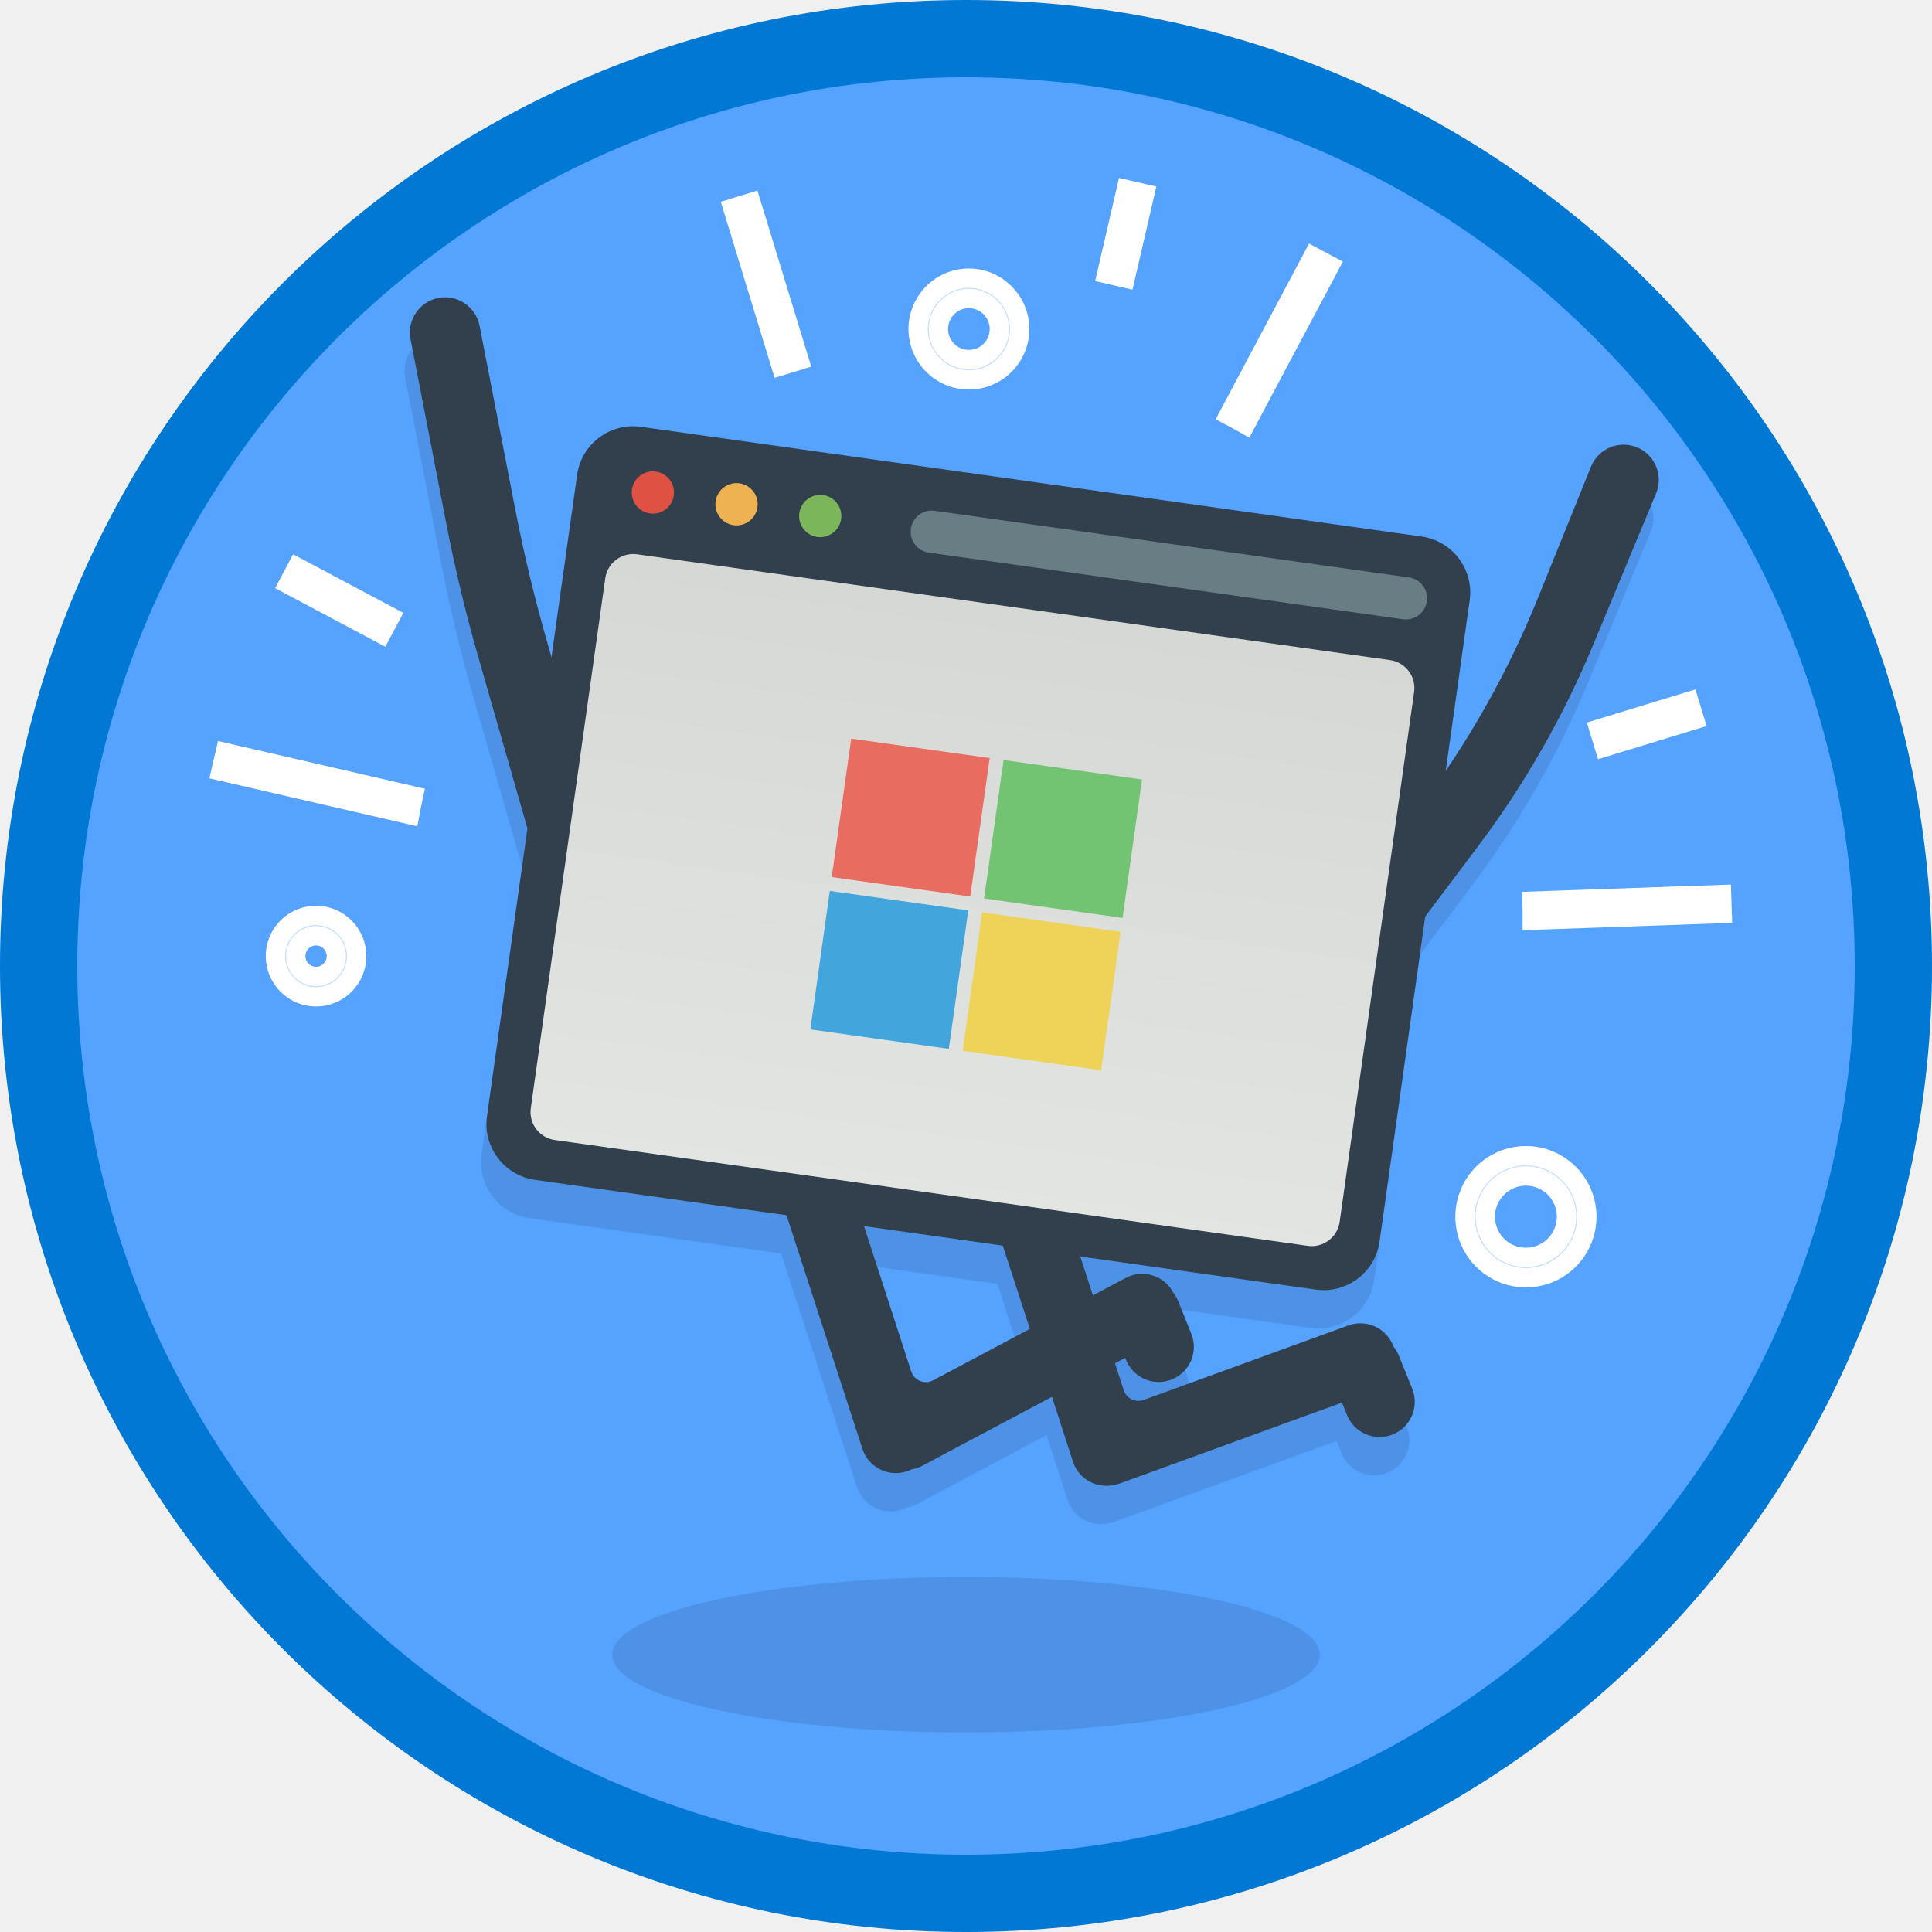
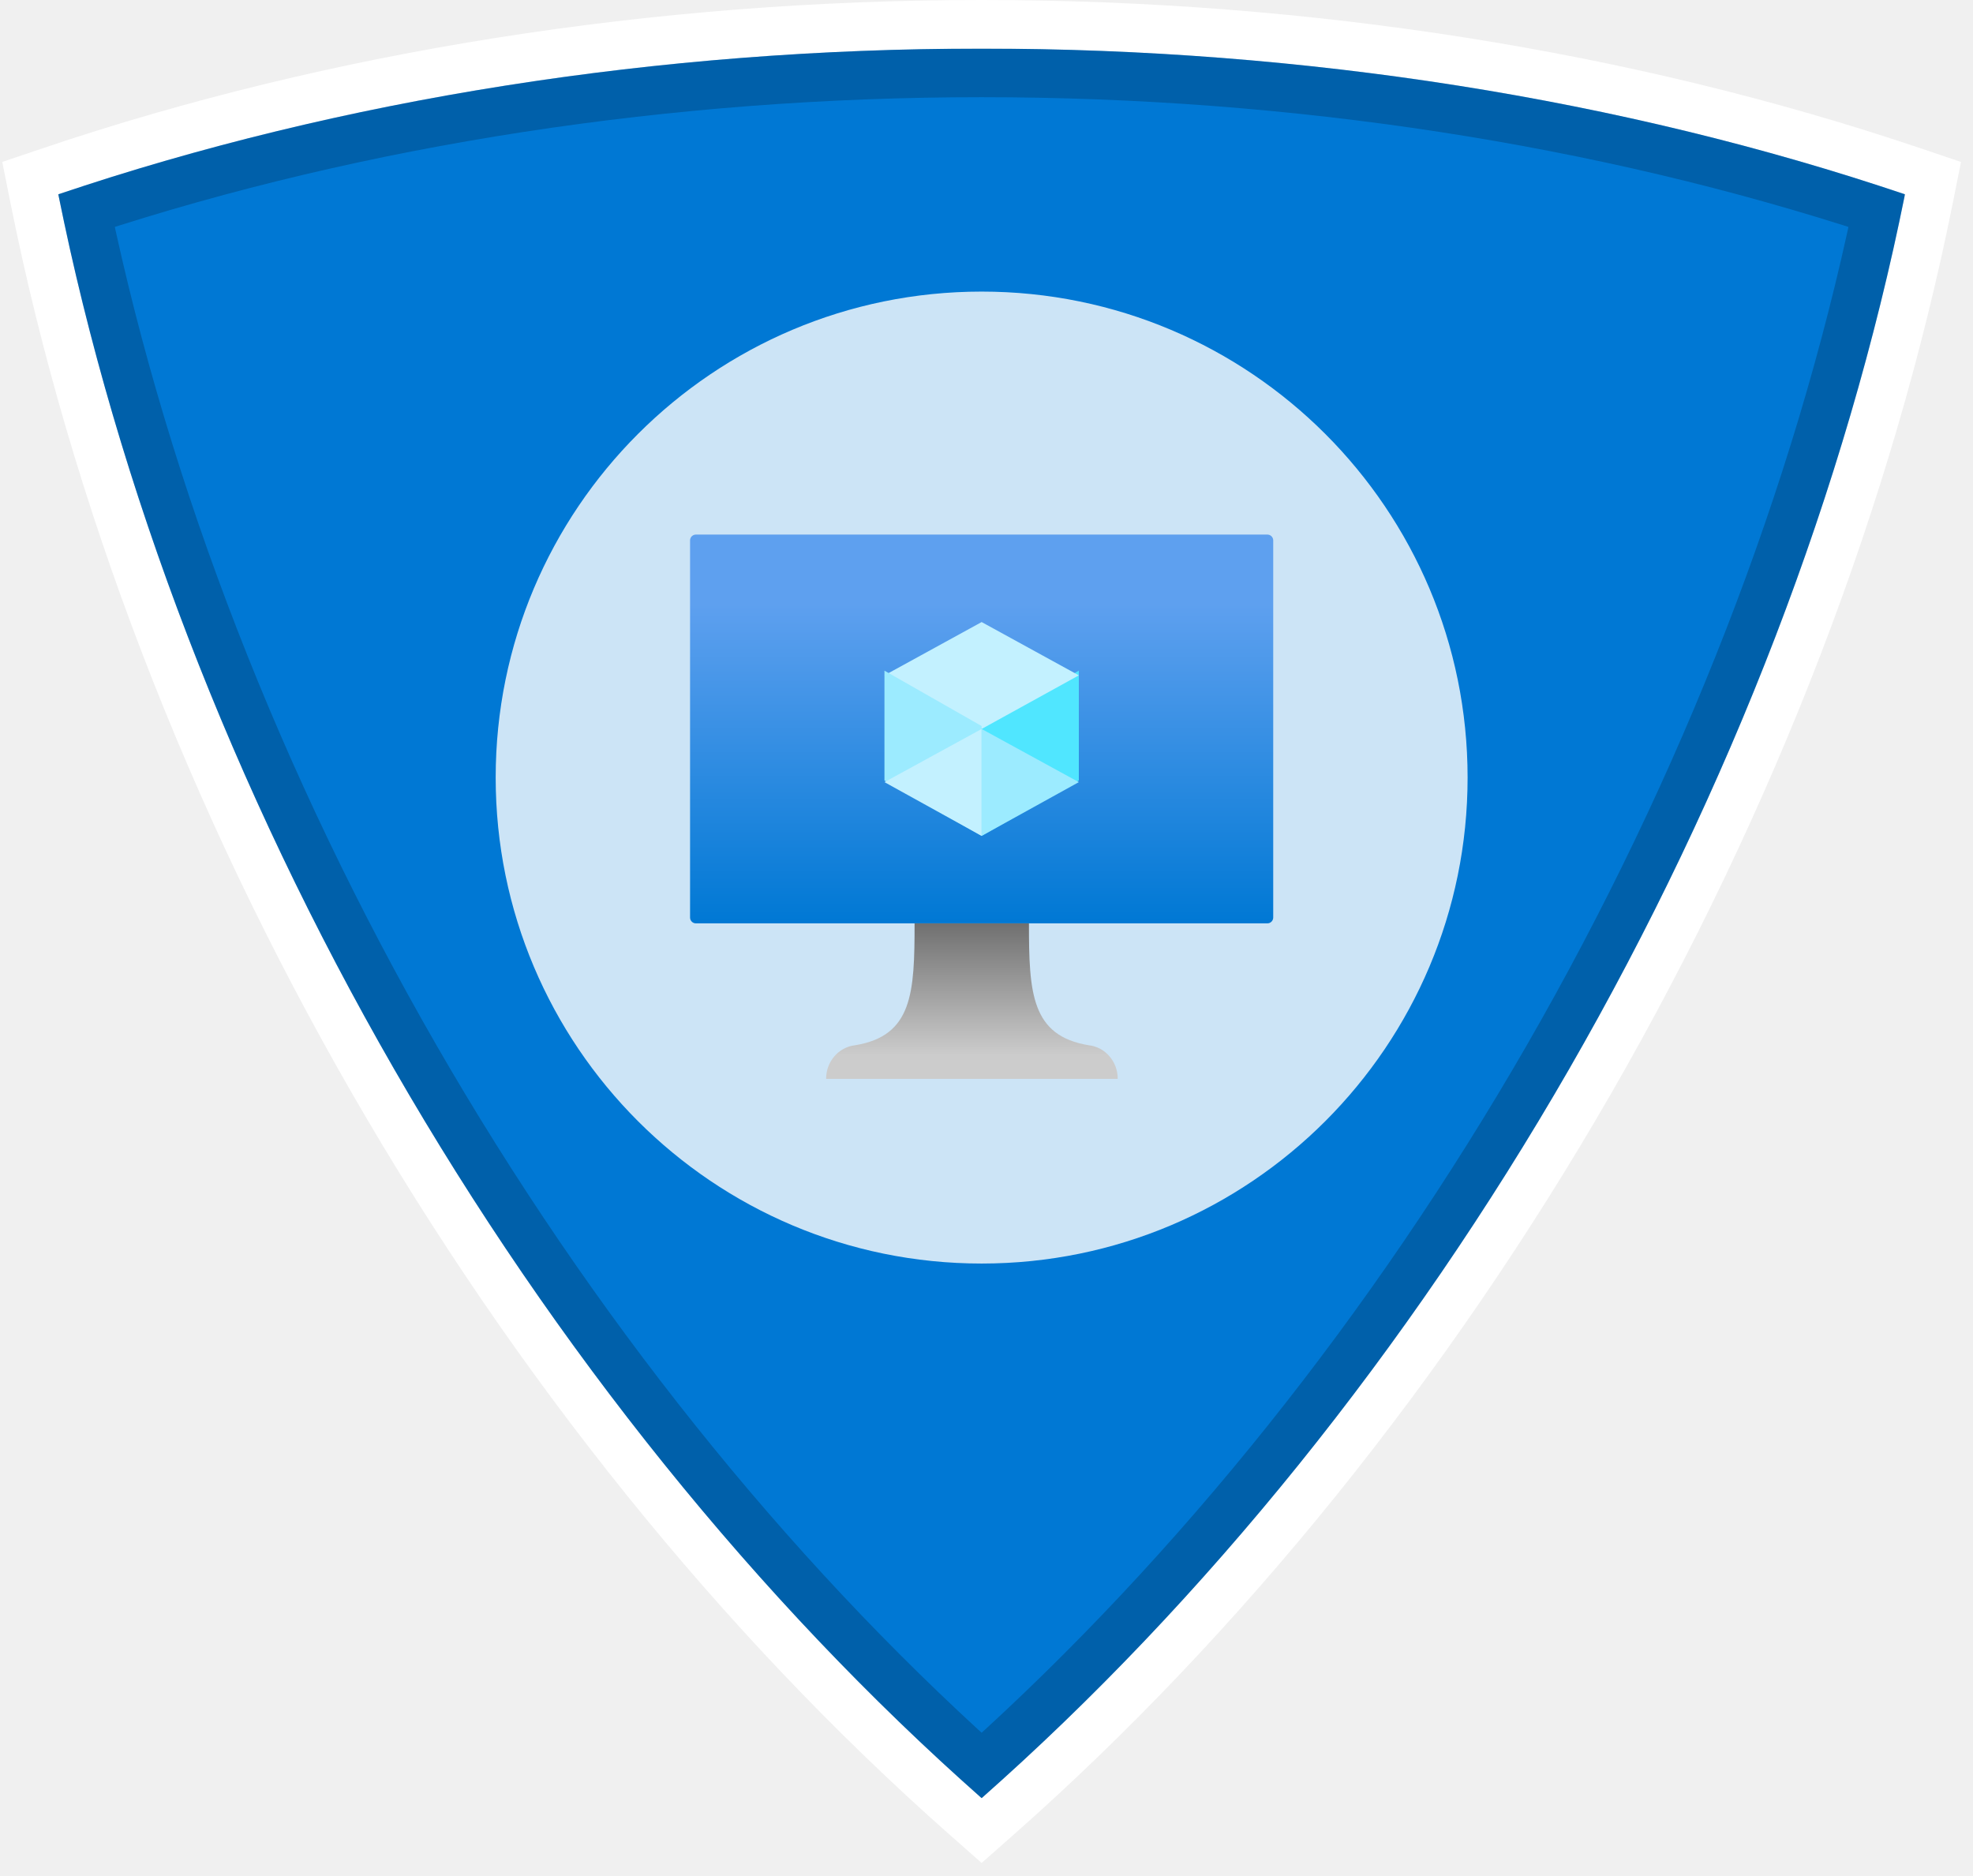
- <svg xmlns="http://www.w3.org/2000/svg" xmlns:xlink="http://www.w3.org/1999/xlink" width="100px" height="100px" viewBox="0 0 100 100" version="1.1">
+ <svg xmlns="http://www.w3.org/2000/svg" xmlns:xlink="http://www.w3.org/1999/xlink" width="203px" height="193px" viewBox="0 0 203 193" version="1.1">
  <defs>
-     <filter x="-1.5%" y="-1.7%" width="103.0%" height="106.7%" filterUnits="objectBoundingBox" id="filter-1">
-       <feOffset dx="0" dy="2" in="SourceAlpha" result="shadowOffsetOuter1" />
-       <feColorMatrix values="0 0 0 0 0   0 0 0 0 0   0 0 0 0 0  0 0 0 0.097 0" type="matrix" in="shadowOffsetOuter1" result="shadowMatrixOuter1" />
-       <feMerge>
-         <feMergeNode in="shadowMatrixOuter1" />
-         <feMergeNode in="SourceGraphic" />
-       </feMerge>
-     </filter>
-     <linearGradient x1="50%" y1="100%" x2="50%" y2="3.061617e-15%" id="linearGradient-2">
-       <stop stop-color="#FFFFFF" stop-opacity="0.5" offset="0%" />
-       <stop stop-color="#000000" stop-opacity="0.5" offset="100%" />
+     <path d="M94.999,180 C72.01,159.695 51.143,133.811 34.551,104.991 C17.959,76.172 6.039,45.109 4.54747351e-13,14.992 C29.026,5.179 61.812,0 94.998,0 C128.186,0 160.972,5.18 190,14.993 C183.961,45.106 172.041,76.169 155.447,104.991 C138.853,133.815 117.987,159.699 94.999,180 Z" id="path-1" />
+     <path d="M50,100 C22.386,100 0,77.614 0,50 C0,22.386 22.386,0 50,0 C77.614,0 100,22.386 100,50 C100,77.614 77.614,100 50,100 Z" id="path-3" />
+     <linearGradient x1="50%" y1="100%" x2="50%" y2="0%" id="linearGradient-5">
+       <stop stop-color="#0078D4" offset="0%" />
+       <stop stop-color="#5EA0EF" offset="82%" />
    </linearGradient>
-     <path d="M13.85,44.465 C13.048,44.465 12.392,43.809 12.392,43.007 L12.392,15.308 C12.392,14.506 13.048,13.85 13.85,13.85 L53.212,13.85 C54.014,13.85 54.67,14.506 54.67,15.308 L54.67,43.007 C54.67,43.809 54.014,44.465 53.212,44.465 L13.85,44.465" id="path-3" />
+     <linearGradient x1="50%" y1="100%" x2="50%" y2="0%" id="linearGradient-6">
+       <stop stop-color="#CCCCCC" offset="15%" />
+       <stop stop-color="#707070" offset="100%" />
+     </linearGradient>
  </defs>
-   <g id="Badges-FINAL" stroke="none" stroke-width="1" fill="none" fill-rule="evenodd">
-     <g id="Deploy-a-website-to-Azure-with-Virtual-Machine-Hosting" transform="translate(-577, -536)">
-       <g id="create-a-windows-virtual-machine" transform="translate(577, 536)">
-         <rect id="BG" fill="#55A2FF" x="2" y="2" width="96" height="96" rx="48" />
-         <ellipse id="Shadow" fill="#000000" opacity="0.1" cx="50" cy="85.648" rx="18.312" ry="4.022" />
-         <g id="Burst" transform="translate(10.1024, 8.758813)" fill="#FFFFFF" fill-opacity="0.649" stroke="#FFFFFF">
-           <path d="M53.764,13.22 L58.41,5.169 L59.264,5.662 L54.612,13.723 C54.332,13.551 54.05,13.383 53.764,13.22 Z M68.578,38.905 L78.391,38.905 L78.391,39.89 L68.555,39.89 C68.568,39.563 68.576,39.235 68.578,38.905 Z M10.674,32.401 L0.991,29.808 L1.245,28.858 L10.9,31.444 C10.819,31.761 10.744,32.08 10.674,32.401 Z M48.658,5.939 L47.709,5.685 L48.87,1.359 L49.82,1.613 L48.658,5.939 Z M72.599,31.068 L72.346,30.118 L77.056,28.857 L77.31,29.807 L72.599,31.068 Z M9.536,22.989 L4.806,20.259 L5.298,19.405 L10.028,22.136 L9.536,22.989 Z M30.693,9.854 L28.486,1.614 L29.436,1.36 L31.643,9.6 L30.693,9.854 Z" id="Combined-Shape-Copy" transform="translate(39.69098, 20.6245) rotate(-2) translate(-39.69098, -20.6245) " />
-           <path d="M6.256,38.624 C5.406,38.624 4.64,39.136 4.314,39.924 C3.989,40.712 4.168,41.617 4.77,42.22 C5.371,42.822 6.276,43.001 7.061,42.676 C7.847,42.349 8.358,41.582 8.358,40.73 C8.358,39.566 7.418,38.624 6.256,38.624 L6.256,38.624 Z M6.256,41.783 C5.831,41.783 5.449,41.526 5.285,41.133 C5.123,40.738 5.213,40.286 5.513,39.985 C5.814,39.683 6.266,39.593 6.658,39.757 C7.052,39.92 7.307,40.304 7.307,40.73 C7.307,41.31 6.837,41.781 6.256,41.783 L6.256,41.783 Z M40.048,5.639 C38.985,5.639 38.026,6.28 37.619,7.264 C37.213,8.249 37.437,9.381 38.188,10.133 C38.939,10.886 40.071,11.113 41.052,10.705 C42.035,10.298 42.676,9.337 42.676,8.272 C42.674,6.819 41.497,5.641 40.046,5.639 L40.048,5.639 Z M40.048,9.852 C39.41,9.852 38.835,9.467 38.591,8.877 C38.346,8.286 38.482,7.607 38.931,7.155 C39.383,6.704 40.06,6.568 40.65,6.813 C41.239,7.058 41.625,7.634 41.625,8.272 C41.623,9.144 40.916,9.852 40.046,9.852 L40.048,9.852 Z M68.879,51.059 C67.604,51.059 66.454,51.828 65.966,53.009 C65.477,54.19 65.746,55.55 66.649,56.453 C67.551,57.356 68.908,57.628 70.086,57.138 C71.264,56.648 72.032,55.496 72.032,54.219 C72.03,52.474 70.62,51.061 68.879,51.059 Z M68.879,56.325 C68.029,56.325 67.261,55.811 66.937,55.025 C66.61,54.237 66.791,53.332 67.392,52.729 C67.994,52.127 68.897,51.946 69.684,52.273 C70.468,52.598 70.981,53.367 70.981,54.219 C70.979,55.381 70.039,56.323 68.879,56.325 L68.879,56.325 Z" id="Fill-1" />
-         </g>
-         <g id="Jumping" filter="url(#filter-1)" transform="translate(49.69105, 47.34746) rotate(8) translate(-49.69105, -47.34746) translate(16.69105, 17.34746)">
-           <path d="M35.039,58.512 C34.874,58.632 34.695,58.72 34.511,58.777 C34.437,58.828 34.359,58.874 34.276,58.914 C33.373,59.355 32.283,58.979 31.842,58.076 L25.769,45.624 C25.328,44.721 25.704,43.631 26.607,43.19 C27.511,42.749 28.601,43.124 29.042,44.028 L33.788,53.759 C33.982,54.156 34.461,54.321 34.858,54.128 C34.9,54.107 34.94,54.083 34.977,54.056 L44.106,47.423 C44.92,46.832 46.058,47.013 46.649,47.826 C46.77,47.945 46.873,48.077 46.958,48.225 L47.872,49.807 C48.374,50.678 48.076,51.791 47.205,52.294 C46.335,52.797 45.221,52.498 44.718,51.628 L44.658,51.523 L35.039,58.512 Z" id="Combined-Shape" fill="#30404D" fill-rule="nonzero" />
-           <path d="M45.339,57.972 C45.295,57.996 45.25,58.017 45.204,58.037 C44.26,58.498 43.17,58.123 42.729,57.219 L36.656,44.768 C36.216,43.864 36.591,42.774 37.495,42.334 C38.398,41.893 39.488,42.268 39.929,43.172 L44.815,53.19 C45.009,53.587 45.488,53.752 45.885,53.558 C45.893,53.554 45.901,53.55 45.91,53.545 L55.862,48.253 C56.749,47.781 57.852,48.118 58.324,49.006 C58.464,49.142 58.582,49.287 58.677,49.452 L59.591,51.034 C60.094,51.905 59.795,53.019 58.925,53.521 C58.054,54.024 56.94,53.726 56.438,52.855 L56.091,52.255 L45.339,57.972 Z" id="Combined-Shape" fill="#30404D" fill-rule="nonzero" />
-           <path d="M55.905,29.953 C54.885,30.806 54.073,31.085 53.471,30.791 C52.567,30.351 52.192,29.261 52.633,28.357 L56.019,21.427 C57.866,17.648 59.208,13.642 60.011,9.512 L61.407,2.331 C61.599,1.344 62.554,0.699 63.541,0.891 C64.528,1.083 65.173,2.039 64.981,3.026 L63.281,11.346 C62.475,15.289 61.177,19.115 59.417,22.734 Z" id="Combined-Shape" fill="#30404D" fill-rule="nonzero" transform="translate(58.73143, 15.88093) rotate(3) translate(-58.73143, -15.88093) " />
-           <path d="M9.949,19.028 L15.504,36.126 C15.815,37.083 15.292,38.11 14.335,38.42 C13.379,38.731 12.352,38.208 12.041,37.252 L6.421,19.954 C5.698,17.728 5.073,15.471 4.547,13.19 L2.357,3.681 C2.13,2.701 2.741,1.723 3.721,1.497 C4.701,1.271 5.678,1.882 5.904,2.862 L8.083,12.299 C8.607,14.568 9.229,16.813 9.949,19.028 Z" id="Combined-Shape" fill="#30404D" fill-rule="nonzero" transform="translate(8.951736, 19.98013) rotate(-6) translate(-8.951736, -19.98013) " />
-           <path d="M13.121,46.652 C11.517,46.652 10.205,45.34 10.205,43.736 L10.205,10.205 C10.205,8.601 11.517,7.289 13.121,7.289 L53.941,7.289 C55.545,7.289 56.857,8.601 56.857,10.205 L56.857,43.736 C56.857,45.34 55.545,46.652 53.941,46.652 L13.121,46.652" id="Fill-1456" fill="#30404D" />
-           <g id="Fill-1457">
-             <use fill="#E1E4E1" xlink:href="#path-3" />
-             <use fill-opacity="0.1" fill="url(#linearGradient-2)" xlink:href="#path-3" />
+   <g id="Badges-2.0" stroke="none" stroke-width="1" fill="none" fill-rule="evenodd">
+     <g id="Ignite---Trophies-1" transform="translate(-62, -1141)">
+       <g id="Ignite---Trophies/create-a-windows-virtual-machine-in-azure" transform="translate(113, 1171)">
+         <g id="Create-a-Windows-virtual-machine-in-Azure">
+           <g id="Plate/Triangle">
+             <g id="BG" stroke-width="1" fill-rule="evenodd" transform="translate(-45, -25)">
+               <mask id="mask-2" fill="white">
+                 <use xlink:href="#path-1" />
+               </mask>
+               <path stroke="#FFFFFF" stroke-width="5" d="M93.344,181.874 C70.139,161.379 49.104,135.278 32.384,106.238 C15.666,77.2 3.645,45.883 -2.451,15.484 L-2.883,13.328 L-0.801,12.624 C28.499,2.718 61.557,-2.5 94.998,-2.5 C128.44,-2.5 161.498,2.719 190.801,12.625 L192.883,13.329 L192.451,15.485 C186.356,45.88 174.334,77.197 157.614,106.238 C140.893,135.281 119.858,161.381 96.654,181.874 L94.999,183.335 L93.344,181.874 Z" />
+               <g id="Color-/-Azure" mask="url(#mask-2)" fill="#0078D4">
+                 <rect id="Rectangle" x="0" y="0" width="190" height="180" />
+               </g>
+             </g>
+             <path d="M49.999,151.652 C72.134,131.753 92.225,106.632 108.281,78.743 C124.339,50.852 135.989,20.84 142.105,-8.336 C113.851,-17.612 82.11,-22.5 49.998,-22.5 C17.887,-22.5 -13.853,-17.612 -42.105,-8.337 C-35.988,20.843 -24.339,50.855 -8.283,78.743 C7.772,106.629 27.863,131.75 49.999,151.652 Z" id="Inner-Rim" stroke="#000000" stroke-width="5" opacity="0.2" />
+             <path d="M50,100 C22.386,100 0,77.614 0,50 C0,22.386 22.386,0 50,0 C77.614,0 100,22.386 100,50 C100,77.614 77.614,100 50,100 Z" id="White" fill="#FFFFFF" fill-rule="evenodd" opacity="0.8" />
          </g>
-           <g id="microsoft" transform="translate(26.15317, 21.75533)" fill-rule="nonzero">
-             <rect id="Rectangle-path" fill="#E86C60" x="0" y="0" width="7.238" height="7.238" />
-             <rect id="Rectangle-path" fill="#72C472" x="7.962" y="0" width="7.238" height="7.238" />
-             <rect id="Rectangle-path" fill="#43A6DD" x="0" y="7.962" width="7.238" height="7.238" />
-             <rect id="Rectangle-path" fill="#EFD358" x="7.962" y="7.962" width="7.238" height="7.238" />
+           <g id="Icon">
+             <mask id="mask-4" fill="white">
+               <use xlink:href="#path-3" />
+             </mask>
+             <g id="BG-Mask" opacity="0.8" />
          </g>
-           <path d="M13.121,10.57 C13.121,9.965 13.611,9.476 14.214,9.476 C14.818,9.476 15.308,9.965 15.308,10.57 C15.308,11.173 14.818,11.663 14.214,11.663 C13.611,11.663 13.121,11.173 13.121,10.57" id="Fill-1458" fill="#DF5142" />
-           <path d="M17.494,10.57 C17.494,9.965 17.984,9.476 18.588,9.476 C19.192,9.476 19.681,9.965 19.681,10.57 C19.681,11.173 19.192,11.663 18.588,11.663 C17.984,11.663 17.494,11.173 17.494,10.57" id="Fill-1459" fill="#EFB252" />
-           <path d="M21.868,10.57 C21.868,9.965 22.358,9.476 22.961,9.476 C23.566,9.476 24.055,9.965 24.055,10.57 C24.055,11.173 23.566,11.663 22.961,11.663 C22.358,11.663 21.868,11.173 21.868,10.57" id="Fill-1460" fill="#7CB65A" />
-           <path d="M53.577,11.663 L28.793,11.663 C28.189,11.663 27.699,11.173 27.699,10.57 C27.699,9.966 28.189,9.476 28.793,9.476 L53.577,9.476 C54.181,9.476 54.67,9.966 54.67,10.57 C54.67,11.173 54.181,11.663 53.577,11.663" id="Fill-1461" fill="#697D85" />
-         </g>
-         <g id="Azure-Border" stroke="#0078D4" stroke-width="4">
-           <rect x="2" y="2" width="96" height="96" rx="48" />
+           <g id="Icon-compute-21-Virtual-Machine" transform="translate(20, 25)" fill-rule="nonzero">
+             <rect id="Rectangle" fill="url(#linearGradient-5)" x="0" y="0" width="60" height="40" rx="0.6" />
+             <polygon id="Path" fill="#50E6FF" points="40 14 40 25.301 30 31 30 19.667" />
+             <polygon id="Path" fill="#C3F1FF" points="40 14.484 30 20 20 14.484 30 9" />
+             <polygon id="Path" fill="#9CEBFF" points="30 19.699 30 31 20 25.301 20 14" />
+             <polygon id="Path" fill="#C3F1FF" points="20 25.469 30 20 30 31" />
+             <polygon id="Path" fill="#9CEBFF" points="40 25.469 30 20 30 31" />
+             <path d="M41.033,52.544 C35.1,51.577 34.867,47.153 34.867,40 L23.1,40 C23.1,47.153 22.9,51.577 16.967,52.544 C15.27,52.739 13.99,54.231 14,56 L44,56 C44.01,54.231 42.73,52.739 41.033,52.544 Z" id="Path" fill="url(#linearGradient-6)" />
+           </g>
        </g>
      </g>
    </g>
  </g>
</svg>
